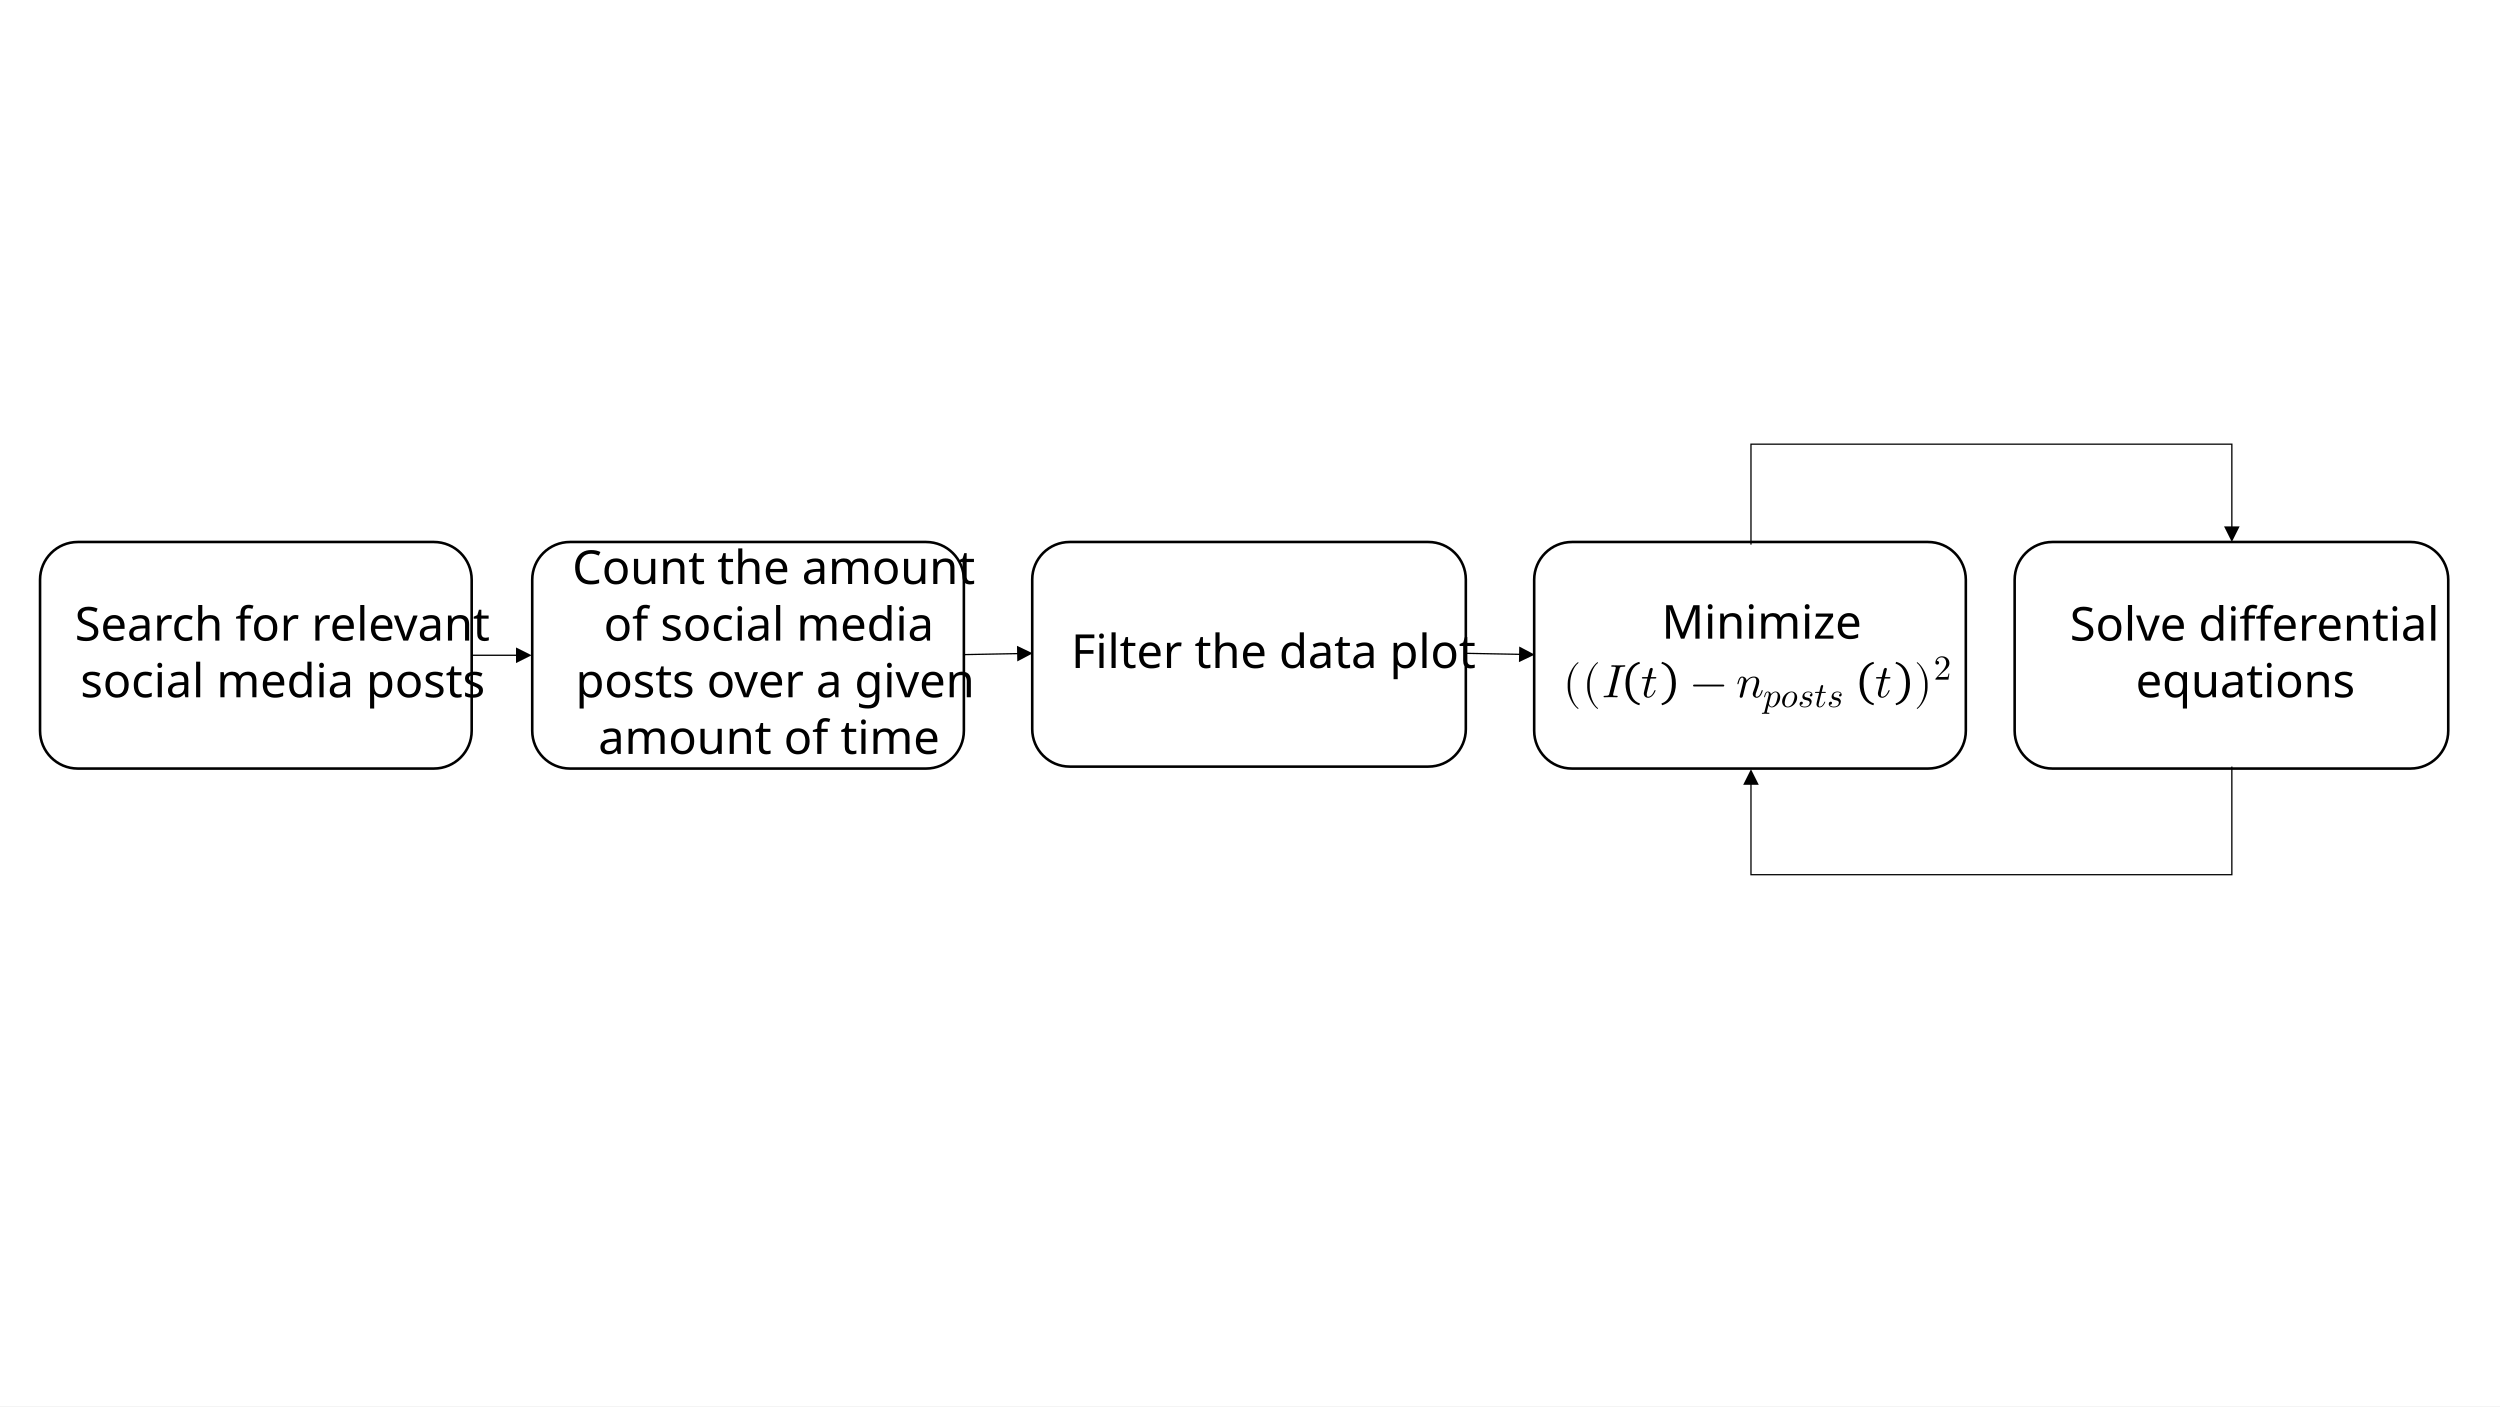
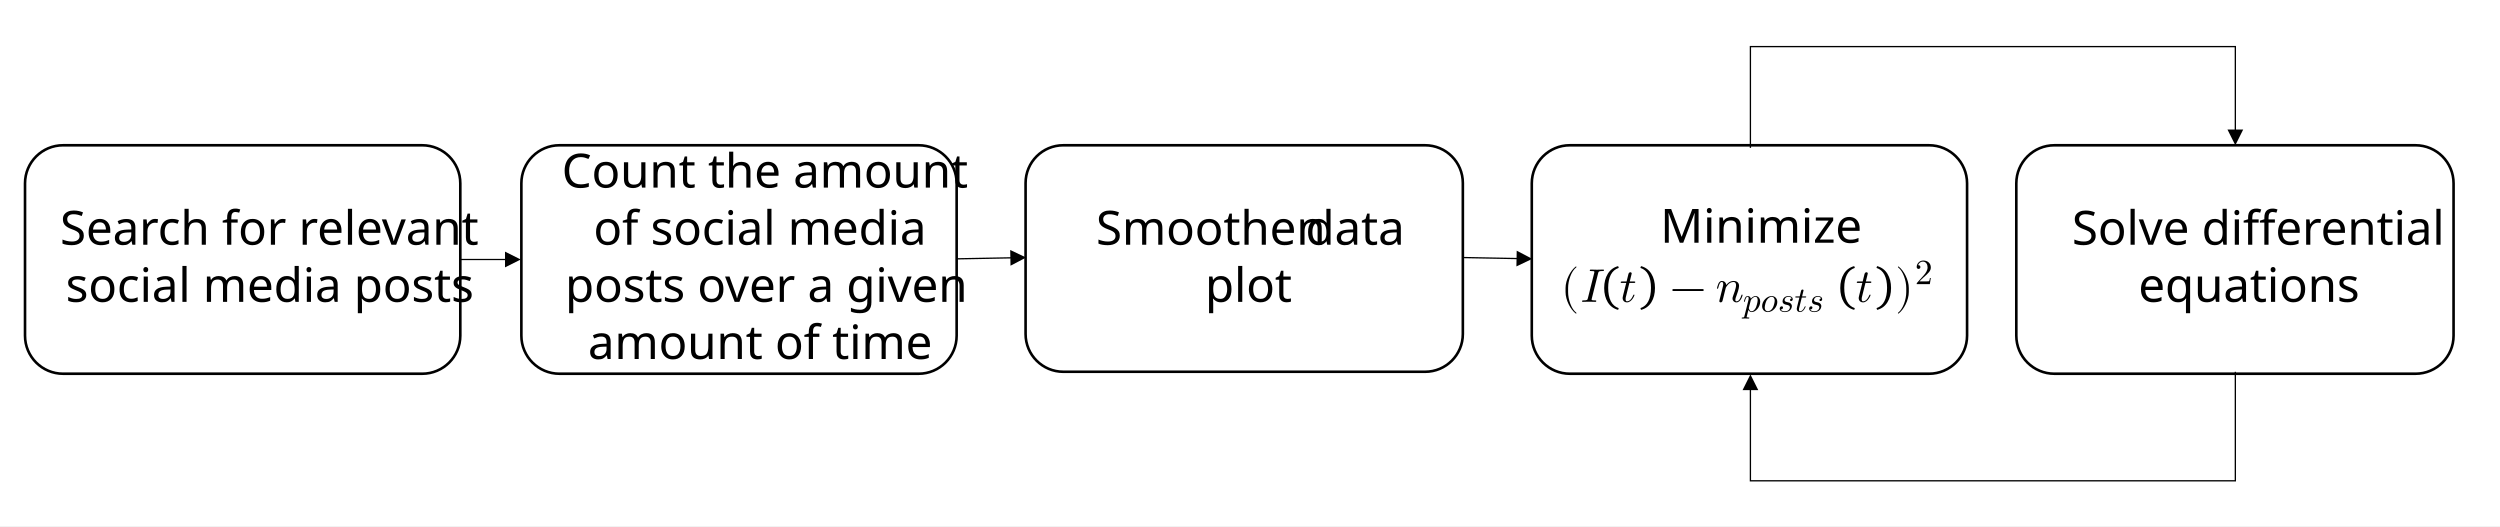
- <svg xmlns="http://www.w3.org/2000/svg" width="1280" height="720" overflow="hidden">
-   <g>
-     <rect x="0" y="0" width="1280" height="720" fill="#FFFFFF" />
-     <path d="M20.5 296.834C20.5 286.156 29.156 277.5 39.834 277.5L222.166 277.5C232.844 277.5 241.5 286.156 241.5 296.834L241.5 374.166C241.5 384.844 232.844 393.5 222.166 393.5L39.834 393.5C29.156 393.5 20.5 384.844 20.5 374.166Z" stroke="#000000" stroke-width="1.333" stroke-miterlimit="8" fill="#FFFFFF" fill-rule="evenodd" />
-     <text font-family="Calibri,Calibri_MSFontService,sans-serif" font-weight="400" font-size="24" transform="translate(38.3026 328)">Search for relevant</text>
-     <text font-family="Calibri,Calibri_MSFontService,sans-serif" font-weight="400" font-size="24" transform="translate(41.1693 357)">social media posts</text>
-     <path d="M272.5 296.834C272.5 286.156 281.156 277.5 291.834 277.5L474.166 277.5C484.844 277.5 493.5 286.156 493.5 296.834L493.5 374.166C493.5 384.844 484.844 393.5 474.166 393.5L291.834 393.5C281.156 393.5 272.5 384.844 272.5 374.166Z" stroke="#000000" stroke-width="1.333" stroke-miterlimit="8" fill="#FFFFFF" fill-rule="evenodd" />
-     <text font-family="Calibri,Calibri_MSFontService,sans-serif" font-weight="400" font-size="24" transform="translate(293.004 299)">Count the amount</text>
-     <text font-family="Calibri,Calibri_MSFontService,sans-serif" font-weight="400" font-size="24" transform="translate(309.117 328)">of social media</text>
-     <text font-family="Calibri,Calibri_MSFontService,sans-serif" font-weight="400" font-size="24" transform="translate(294.704 357)">posts over a given</text>
-     <text font-family="Calibri,Calibri_MSFontService,sans-serif" font-weight="400" font-size="24" transform="translate(306.311 386)">amount of time</text>
-     <path d="M528.5 296.667C528.5 286.081 537.081 277.5 547.667 277.5L731.333 277.5C741.919 277.5 750.5 286.081 750.5 296.667L750.5 373.333C750.5 383.919 741.919 392.5 731.333 392.5L547.667 392.5C537.081 392.5 528.5 383.919 528.5 373.333Z" stroke="#000000" stroke-width="1.333" stroke-miterlimit="8" fill="#FFFFFF" fill-rule="evenodd" />
-     <text font-family="Calibri,Calibri_MSFontService,sans-serif" font-weight="400" font-size="24" transform="translate(548.407 342)">Filter the data plot</text>
-     <path d="M785.5 296.834C785.5 286.156 794.156 277.5 804.834 277.5L987.166 277.5C997.844 277.5 1006.5 286.156 1006.5 296.834L1006.5 374.166C1006.5 384.844 997.844 393.5 987.166 393.5L804.834 393.5C794.156 393.5 785.5 384.844 785.5 374.166Z" stroke="#000000" stroke-width="1.333" stroke-miterlimit="8" fill="#FFFFFF" fill-rule="evenodd" />
-     <text font-family="Calibri,Calibri_MSFontService,sans-serif" font-weight="400" font-size="24" transform="translate(850.742 327)">Minimize</text>
-     <text font-family="Cambria Math,Cambria Math_MSFontService,sans-serif" font-weight="400" font-size="24" transform="translate(800.222 357)">(</text>
-     <text font-family="Cambria Math,Cambria Math_MSFontService,sans-serif" font-weight="400" font-size="24" transform="translate(810.222 357)">(</text>
-     <text font-family="Cambria Math,Cambria Math_MSFontService,sans-serif" font-weight="400" font-size="24" transform="translate(820.222 357)">𝐼</text>
-     <path d="M850.957 338.854C853.238 339.455 854.99 340.754 856.213 342.75 857.436 344.746 858.047 347.154 858.047 349.975 858.047 352.803 857.438 355.211 856.219 357.199 855 359.188 853.246 360.482 850.957 361.084L850.676 360.182C852.481 359.58 853.822 358.393 854.701 356.619 855.58 354.846 856.02 352.592 856.02 349.857 856.02 347.217 855.582 345.023 854.707 343.277 853.832 341.531 852.477 340.357 850.641 339.756ZM839.348 338.854 839.664 339.756C837.836 340.357 836.483 341.531 835.604 343.277 834.725 345.023 834.286 347.217 834.286 349.857 834.286 352.592 834.725 354.846 835.604 356.619 836.483 358.393 837.825 359.58 839.629 360.182L839.348 361.084C837.059 360.482 835.305 359.188 834.086 357.199 832.868 355.211 832.258 352.803 832.258 349.975 832.258 347.154 832.87 344.746 834.092 342.75 835.315 340.754 837.067 339.455 839.348 338.854Z" fill-rule="evenodd" />
-     <text font-family="Cambria Math,Cambria Math_MSFontService,sans-serif" font-weight="400" font-size="24" transform="translate(840.109 357)">𝑡</text>
-     <text font-family="Cambria Math,Cambria Math_MSFontService,sans-serif" font-weight="400" font-size="24" transform="translate(865.489 357)">−</text>
-     <text font-family="Cambria Math,Cambria Math_MSFontService,sans-serif" font-weight="400" font-size="24" transform="translate(888.822 357)">𝑛</text>
-     <text font-family="Cambria Math,Cambria Math_MSFontService,sans-serif" font-weight="400" font-size="18" transform="translate(902.656 362)">𝑝𝑜𝑠𝑡𝑠</text>
-     <path d="M970.817 338.854C973.099 339.455 974.85 340.754 976.073 342.75 977.296 344.746 977.907 347.154 977.907 349.975 977.907 352.803 977.298 355.211 976.079 357.199 974.86 359.188 973.106 360.482 970.817 361.084L970.536 360.182C972.341 359.58 973.682 358.393 974.561 356.619 975.44 354.846 975.88 352.592 975.88 349.857 975.88 347.217 975.442 345.023 974.567 343.277 973.692 341.531 972.337 340.357 970.501 339.756ZM959.208 338.854 959.524 339.756C957.696 340.357 956.343 341.531 955.464 343.277 954.585 345.023 954.146 347.217 954.146 349.857 954.146 352.592 954.585 354.846 955.464 356.619 956.343 358.393 957.685 359.58 959.489 360.182L959.208 361.084C956.919 360.482 955.165 359.188 953.946 357.199 952.728 355.211 952.118 352.803 952.118 349.975 952.118 347.154 952.73 344.746 953.952 342.75 955.175 340.754 956.927 339.455 959.208 338.854Z" fill-rule="evenodd" />
-     <text font-family="Cambria Math,Cambria Math_MSFontService,sans-serif" font-weight="400" font-size="24" transform="translate(959.969 357)">𝑡</text>
-     <text font-family="Cambria Math,Cambria Math_MSFontService,sans-serif" font-weight="400" font-size="24" transform="translate(980.016 357)">)</text>
-     <text font-family="Cambria Math,Cambria Math_MSFontService,sans-serif" font-weight="400" font-size="18" transform="translate(990.016 348)">2</text>
-     <path d="M1031.5 296.834C1031.5 286.156 1040.16 277.5 1050.83 277.5L1234.17 277.5C1244.84 277.5 1253.5 286.156 1253.5 296.834L1253.5 374.166C1253.5 384.844 1244.84 393.5 1234.17 393.5L1050.83 393.5C1040.16 393.5 1031.5 384.844 1031.5 374.166Z" stroke="#000000" stroke-width="1.333" stroke-miterlimit="8" fill="#FFFFFF" fill-rule="evenodd" />
-     <text font-family="Calibri,Calibri_MSFontService,sans-serif" font-weight="400" font-size="24" transform="translate(1059.76 328)">Solve differential</text>
-     <text font-family="Calibri,Calibri_MSFontService,sans-serif" font-weight="400" font-size="24" transform="translate(1093.49 357)">equations</text>
-     <path d="M241.5 335.167 265.527 335.167 265.527 335.833 241.5 335.833ZM264.194 331.5 272.194 335.5 264.194 339.5Z" />
-     <path d="M0.006-0.333 28.606 0.207 28.593 0.874-0.006 0.333ZM27.342-3.484 35.265 0.667 27.191 4.515Z" transform="matrix(1 0 0 -1 493.5 335.167)" />
-     <path d="M750.506 334.167 779.106 334.707 779.093 335.374 750.494 334.833ZM777.842 331.016 785.765 335.167 777.691 339.015Z" />
-     <path d="M896.167 278.833 896.167 227.071 1143.04 227.071 1143.04 270.833 1142.37 270.833 1142.37 227.405 1142.7 227.738 896.5 227.738 896.833 227.405 896.833 278.833ZM1146.7 269.5 1142.7 277.5 1138.7 269.5Z" />
-     <path d="M1143.04 392.5 1143.04 448.18 896.167 448.18 896.167 400.5 896.833 400.5 896.833 447.847 896.5 447.514 1142.7 447.514 1142.37 447.847 1142.37 392.5ZM892.5 401.833 896.5 393.833 900.5 401.833Z" />
+ <svg xmlns="http://www.w3.org/2000/svg" width="1269.276" height="267.113" overflow="hidden" version="1.1" id="svg25">
+   <defs id="defs25">
+     <clipPath clipPathUnits="userSpaceOnUse" id="clipPath25">
+       <rect style="fill:#ffffff" id="rect26" width="1269.276" height="267.113" x="7.799" y="203.747" />
+     </clipPath>
+   </defs>
+   <g id="g25" clip-path="url(#clipPath25)" transform="translate(-7.798934,-203.7472)">
+     <rect x="0" y="0" width="1280" height="720" fill="#ffffff" id="rect1" />
+     <path d="m 20.5,296.834 c 0,-10.678 8.656,-19.334 19.334,-19.334 H 222.166 c 10.678,0 19.334,8.656 19.334,19.334 v 77.332 c 0,10.678 -8.656,19.334 -19.334,19.334 H 39.834 c -10.678,0 -19.334,-8.656 -19.334,-19.334 z" stroke="#000000" stroke-width="1.333" stroke-miterlimit="8" fill="#ffffff" fill-rule="evenodd" id="path1" />
+     <text font-family="Calibri, Calibri_MSFontService, sans-serif" font-weight="400" font-size="24px" transform="translate(38.3026,328)" id="text1">Search for relevant</text>
+     <text font-family="Calibri, Calibri_MSFontService, sans-serif" font-weight="400" font-size="24px" transform="translate(41.1693,357)" id="text2">social media posts</text>
+     <path d="m 272.5,296.834 c 0,-10.678 8.656,-19.334 19.334,-19.334 h 182.332 c 10.678,0 19.334,8.656 19.334,19.334 v 77.332 c 0,10.678 -8.656,19.334 -19.334,19.334 H 291.834 c -10.678,0 -19.334,-8.656 -19.334,-19.334 z" stroke="#000000" stroke-width="1.333" stroke-miterlimit="8" fill="#ffffff" fill-rule="evenodd" id="path2" />
+     <text font-family="Calibri, Calibri_MSFontService, sans-serif" font-weight="400" font-size="24px" transform="translate(293.004,299)" id="text3">Count the amount</text>
+     <text font-family="Calibri, Calibri_MSFontService, sans-serif" font-weight="400" font-size="24px" transform="translate(309.117,328)" id="text4">of social media</text>
+     <text font-family="Calibri, Calibri_MSFontService, sans-serif" font-weight="400" font-size="24px" transform="translate(294.704,357)" id="text5">posts over a given</text>
+     <text font-family="Calibri, Calibri_MSFontService, sans-serif" font-weight="400" font-size="24px" transform="translate(306.311,386)" id="text6">amount of time</text>
+     <path d="m 528.5,296.667 c 0,-10.586 8.581,-19.167 19.167,-19.167 h 183.666 c 10.586,0 19.167,8.581 19.167,19.167 v 76.666 c 0,10.586 -8.581,19.167 -19.167,19.167 H 547.667 c -10.586,0 -19.167,-8.581 -19.167,-19.167 z" stroke="#000000" stroke-width="1.333" stroke-miterlimit="8" fill="#ffffff" fill-rule="evenodd" id="path6" />
+     <text font-family="Calibri, Calibri_MSFontService, sans-serif" font-weight="400" font-size="24px" transform="translate(564.277,328)" id="text7">Smoothen</text>
+     <text font-family="Calibri, Calibri_MSFontService, sans-serif" font-weight="400" font-size="24px" transform="translate(670.61,328)" id="text8">data</text>
+     <text font-family="Calibri, Calibri_MSFontService, sans-serif" font-weight="400" font-size="24px" transform="translate(619.604,357)" id="text9">plot</text>
+     <path d="m 785.5,296.834 c 0,-10.678 8.656,-19.334 19.334,-19.334 h 182.332 c 10.678,0 19.334,8.656 19.334,19.334 v 77.332 c 0,10.678 -8.656,19.334 -19.334,19.334 H 804.834 c -10.678,0 -19.334,-8.656 -19.334,-19.334 z" stroke="#000000" stroke-width="1.333" stroke-miterlimit="8" fill="#ffffff" fill-rule="evenodd" id="path9" />
+     <text font-family="Calibri, Calibri_MSFontService, sans-serif" font-weight="400" font-size="24px" transform="translate(850.742,327)" id="text10">Minimize</text>
+     <text font-family="'Cambria Math', 'Cambria Math_MSFontService', sans-serif" font-weight="400" font-size="24px" transform="translate(800.222,357)" id="text11">(</text>
+     <text font-family="'Cambria Math', 'Cambria Math_MSFontService', sans-serif" font-weight="400" font-size="24px" transform="translate(810.222,357)" id="text12">𝐼</text>
+     <path d="m 840.957,338.854 c 2.281,0.601 4.033,1.9 5.256,3.896 1.223,1.996 1.834,4.404 1.834,7.225 0,2.828 -0.609,5.236 -1.828,7.224 -1.219,1.989 -2.973,3.283 -5.262,3.885 l -0.281,-0.902 c 1.805,-0.602 3.146,-1.789 4.025,-3.563 0.879,-1.773 1.319,-4.027 1.319,-6.762 0,-2.64 -0.438,-4.834 -1.313,-6.58 -0.875,-1.746 -2.23,-2.92 -4.066,-3.521 z m -11.609,0 0.316,0.902 c -1.828,0.601 -3.181,1.775 -4.06,3.521 -0.879,1.746 -1.318,3.94 -1.318,6.58 0,2.735 0.439,4.989 1.318,6.762 0.879,1.774 2.221,2.961 4.025,3.563 l -0.281,0.902 c -2.289,-0.602 -4.043,-1.896 -5.262,-3.885 -1.218,-1.988 -1.828,-4.396 -1.828,-7.224 0,-2.821 0.612,-5.229 1.834,-7.225 1.223,-1.996 2.975,-3.295 5.256,-3.896 z" fill-rule="evenodd" id="path12" />
+     <text font-family="'Cambria Math', 'Cambria Math_MSFontService', sans-serif" font-weight="400" font-size="24px" transform="translate(830.109,357)" id="text13">𝑡</text>
+     <text font-family="'Cambria Math', 'Cambria Math_MSFontService', sans-serif" font-weight="400" font-size="24px" transform="translate(855.489,357)" id="text14">−</text>
+     <text font-family="'Cambria Math', 'Cambria Math_MSFontService', sans-serif" font-weight="400" font-size="24px" transform="translate(878.822,357)" id="text15">𝑛</text>
+     <text font-family="'Cambria Math', 'Cambria Math_MSFontService', sans-serif" font-weight="400" font-size="18px" transform="translate(892.656,362)" id="text16">𝑝𝑜𝑠𝑡𝑠</text>
+     <path d="m 960.817,338.854 c 2.282,0.601 4.033,1.9 5.256,3.896 1.223,1.996 1.834,4.404 1.834,7.225 0,2.828 -0.609,5.236 -1.828,7.224 -1.219,1.989 -2.973,3.283 -5.262,3.885 l -0.281,-0.902 c 1.805,-0.602 3.146,-1.789 4.025,-3.563 0.879,-1.773 1.319,-4.027 1.319,-6.762 0,-2.64 -0.438,-4.834 -1.313,-6.58 -0.875,-1.746 -2.23,-2.92 -4.066,-3.521 z m -11.609,0 0.316,0.902 c -1.828,0.601 -3.181,1.775 -4.06,3.521 -0.879,1.746 -1.318,3.94 -1.318,6.58 0,2.735 0.439,4.989 1.318,6.762 0.879,1.774 2.221,2.961 4.025,3.563 l -0.281,0.902 c -2.289,-0.602 -4.043,-1.896 -5.262,-3.885 -1.218,-1.988 -1.828,-4.396 -1.828,-7.224 0,-2.821 0.612,-5.229 1.834,-7.225 1.223,-1.996 2.975,-3.295 5.256,-3.896 z" fill-rule="evenodd" id="path16" />
+     <text font-family="'Cambria Math', 'Cambria Math_MSFontService', sans-serif" font-weight="400" font-size="24px" transform="translate(949.969,357)" id="text17">𝑡</text>
+     <text font-family="'Cambria Math', 'Cambria Math_MSFontService', sans-serif" font-weight="400" font-size="24px" transform="translate(970.016,357)" id="text18">)</text>
+     <text font-family="'Cambria Math', 'Cambria Math_MSFontService', sans-serif" font-weight="400" font-size="18px" transform="translate(980.016,348)" id="text19">2</text>
+     <path d="m 1031.5,296.834 c 0,-10.678 8.66,-19.334 19.33,-19.334 h 183.34 c 10.67,0 19.33,8.656 19.33,19.334 v 77.332 c 0,10.678 -8.66,19.334 -19.33,19.334 h -183.34 c -10.67,0 -19.33,-8.656 -19.33,-19.334 z" stroke="#000000" stroke-width="1.333" stroke-miterlimit="8" fill="#ffffff" fill-rule="evenodd" id="path19" />
+     <text font-family="Calibri, Calibri_MSFontService, sans-serif" font-weight="400" font-size="24px" transform="translate(1059.76,328)" id="text20">Solve differential</text>
+     <text font-family="Calibri, Calibri_MSFontService, sans-serif" font-weight="400" font-size="24px" transform="translate(1093.49,357)" id="text21">equations</text>
+     <path d="m 241.5,335.167 h 24.027 v 0.666 H 241.5 Z m 22.694,-3.667 8,4 -8,4 z" id="path21" />
+     <path d="M 0.006,-0.333 28.606,0.207 28.593,0.874 -0.006,0.333 Z M 27.342,-3.484 35.265,0.667 27.191,4.515 Z" transform="matrix(1,0,0,-1,493.5,335.167)" id="path22" />
+     <path d="m 750.506,334.167 28.6,0.54 -0.013,0.667 -28.599,-0.541 z m 27.336,-3.151 7.923,4.151 -8.074,3.848 z" id="path23" />
+     <path d="m 896.167,278.833 v -51.762 h 246.873 v 43.762 h -0.67 v -43.428 l 0.33,0.333 H 896.5 l 0.333,-0.333 v 51.428 z m 250.533,-9.333 -4,8 -4,-8 z" id="path24" />
+     <path d="m 1143.04,392.5 v 55.68 H 896.167 V 400.5 h 0.666 v 47.347 l -0.333,-0.333 h 246.2 l -0.33,0.333 V 392.5 Z m -250.54,9.333 4,-8 4,8 z" id="path25" />
  </g>
</svg>
